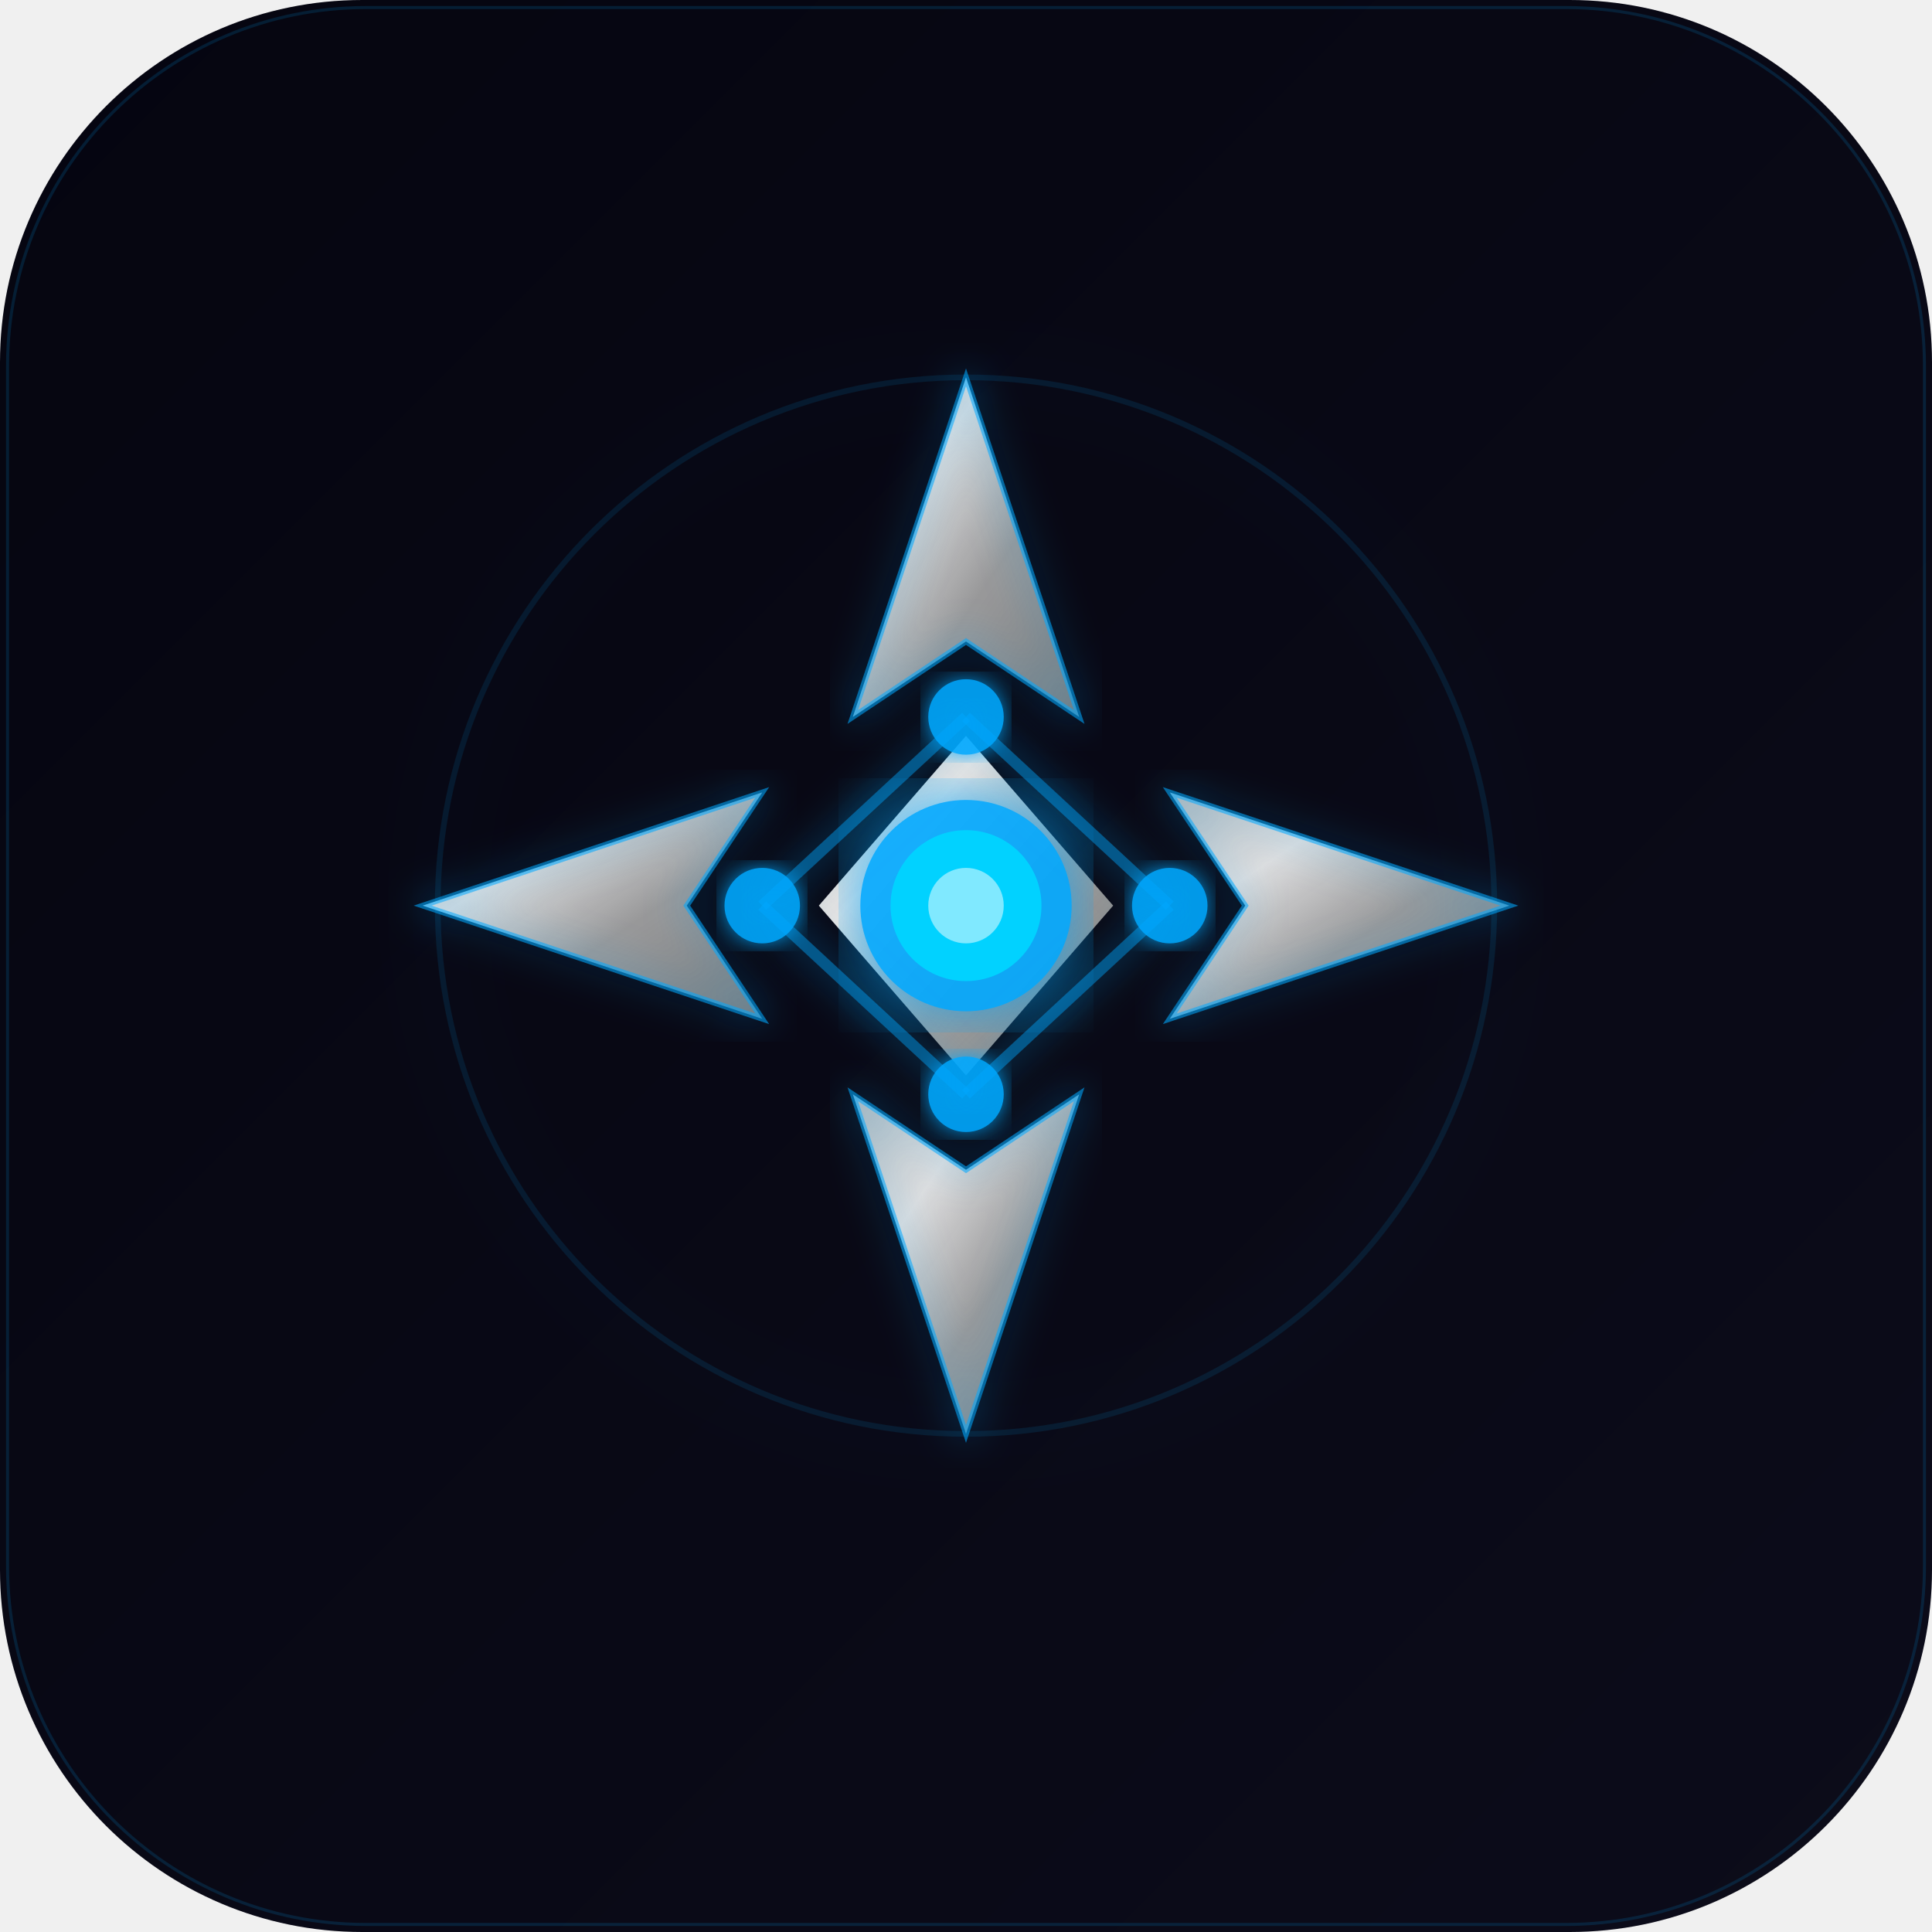
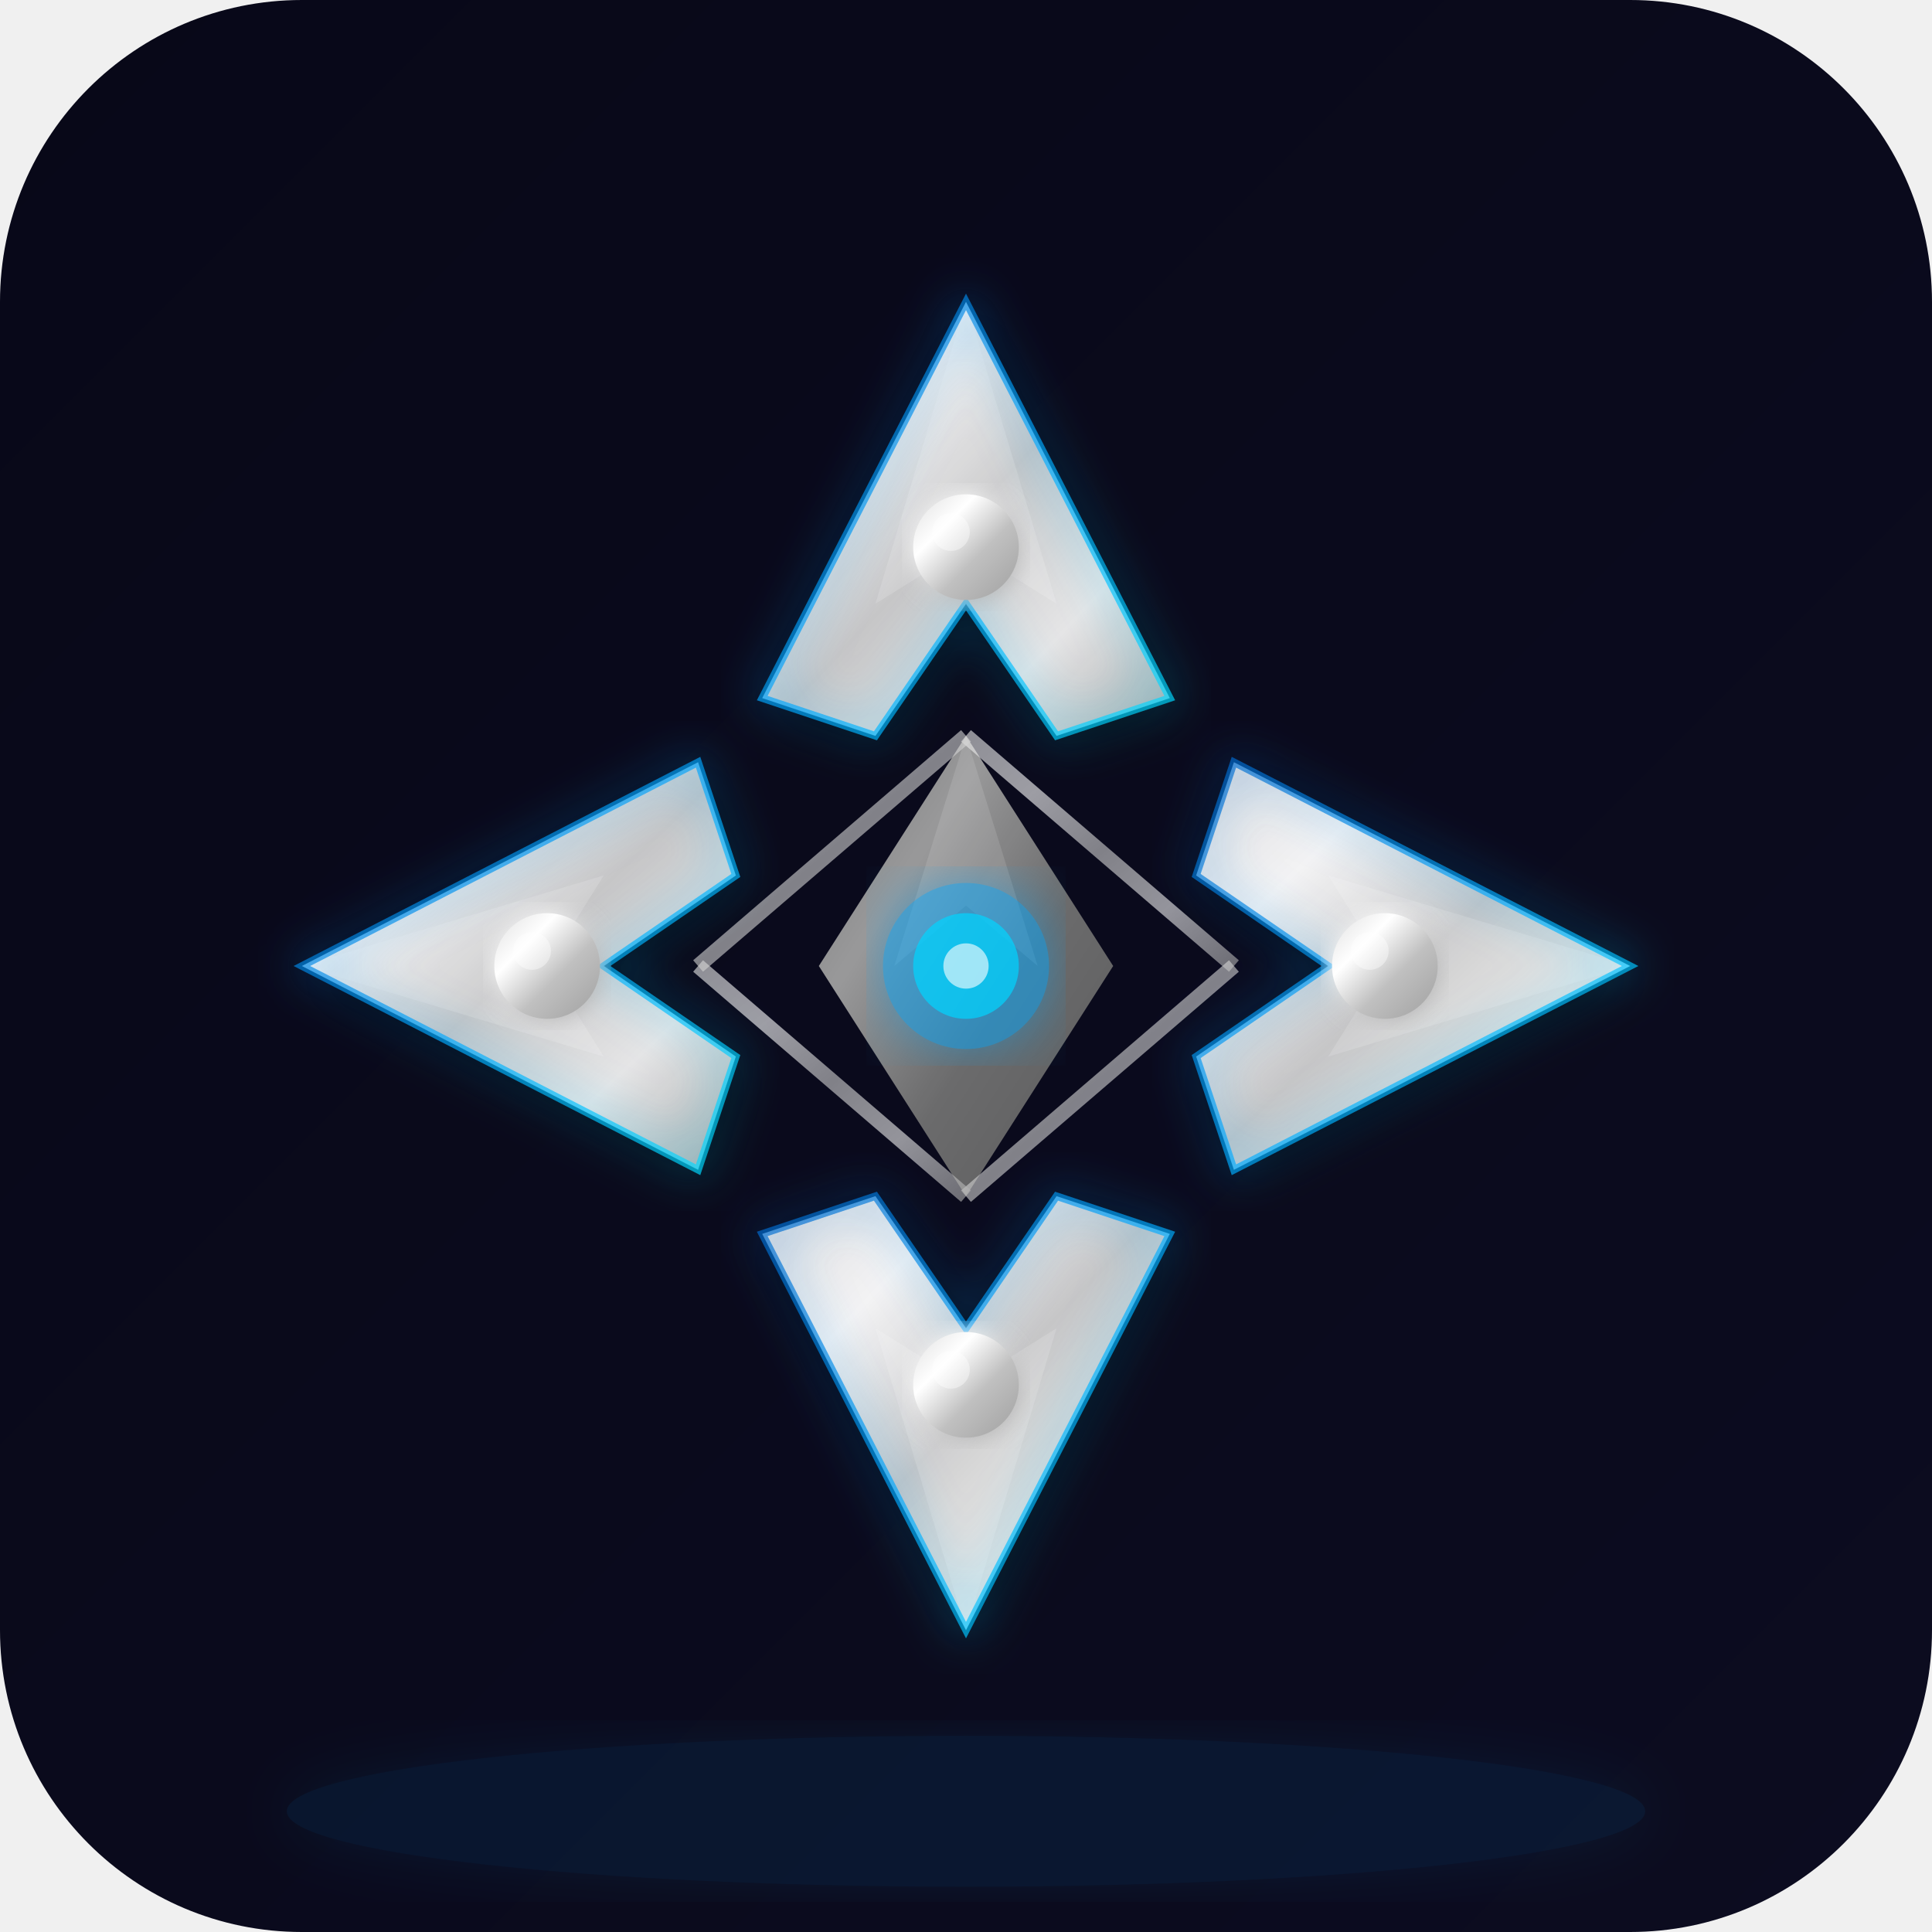
<svg xmlns="http://www.w3.org/2000/svg" width="512" height="512" viewBox="0 0 512 512">
  <defs>
-     <linearGradient id="blueGrad" x1="0%" y1="0%" x2="100%" y2="100%">
-       <stop offset="0%" stop-color="#00a8ff" />
-       <stop offset="50%" stop-color="#00d4ff" />
-       <stop offset="100%" stop-color="#00f0ff" />
+     <linearGradient id="metalLight" x1="0%" y1="0%" x2="100%" y2="100%">
+       <stop offset="0%" stop-color="#e8e8e8" />
+       <stop offset="25%" stop-color="#ffffff" />
+       <stop offset="50%" stop-color="#d0d0d0" />
+       <stop offset="75%" stop-color="#f0f0f0" />
+       <stop offset="100%" stop-color="#b0b0b0" />
    </linearGradient>
-     <linearGradient id="metalGrad" x1="0%" y1="0%" x2="100%" y2="100%">
-       <stop offset="0%" stop-color="#c0c0c0" />
-       <stop offset="30%" stop-color="#e8e8e8" />
-       <stop offset="60%" stop-color="#a0a0a0" />
-       <stop offset="100%" stop-color="#808080" />
+     <linearGradient id="metalDark" x1="0%" y1="0%" x2="100%" y2="100%">
+       <stop offset="0%" stop-color="#808080" />
+       <stop offset="30%" stop-color="#a0a0a0" />
+       <stop offset="60%" stop-color="#707070" />
+       <stop offset="100%" stop-color="#606060" />
+     </linearGradient>
+     <linearGradient id="chromeDot" x1="0%" y1="0%" x2="100%" y2="100%">
+       <stop offset="0%" stop-color="#e0e0e0" />
+       <stop offset="30%" stop-color="#ffffff" />
+       <stop offset="60%" stop-color="#c0c0c0" />
+       <stop offset="100%" stop-color="#a0a0a0" />
+     </linearGradient>
+     <linearGradient id="blueEdge" x1="0%" y1="0%" x2="100%" y2="100%">
+       <stop offset="0%" stop-color="#0066cc" />
+       <stop offset="50%" stop-color="#00a8ff" />
+       <stop offset="100%" stop-color="#00ddff" />
    </linearGradient>
    <linearGradient id="darkBg" x1="0%" y1="0%" x2="100%" y2="100%">
-       <stop offset="0%" stop-color="#050510" />
-       <stop offset="100%" stop-color="#0c0c1a" />
+       <stop offset="0%" stop-color="#080818" />
+       <stop offset="100%" stop-color="#0c0c20" />
    </linearGradient>
    <filter id="glow">
-       <feGaussianBlur stdDeviation="10" result="blur" />
+       <feGaussianBlur stdDeviation="8" result="blur" />
+       <feMerge>
+         <feMergeNode in="blur" />
+         <feMergeNode in="SourceGraphic" />
+       </feMerge>
+     </filter>
+     <filter id="blueGlow">
+       <feGaussianBlur stdDeviation="6" result="blur" />
      <feMerge>
        <feMergeNode in="blur" />
        <feMergeNode in="SourceGraphic" />
      </feMerge>
    </filter>
    <filter id="softGlow">
-       <feGaussianBlur stdDeviation="5" result="blur" />
-       <feMerge>
-         <feMergeNode in="blur" />
-         <feMergeNode in="SourceGraphic" />
-       </feMerge>
-     </filter>
-     <filter id="innerGlow">
      <feGaussianBlur stdDeviation="3" result="blur" />
      <feMerge>
        <feMergeNode in="blur" />
        <feMergeNode in="SourceGraphic" />
      </feMerge>
    </filter>
+     <filter id="metalShadow">
+       <feDropShadow dx="2" dy="4" stdDeviation="6" flood-color="#000" flood-opacity="0.5" />
+     </filter>
  </defs>
-   <rect width="512" height="512" rx="96" fill="url(#darkBg)" />
-   <rect x="2" y="2" width="508" height="508" rx="95" fill="none" stroke="#00a8ff" stroke-width="0.8" opacity="0.15" />
-   <circle cx="256" cy="240" r="140" fill="none" stroke="#00a8ff" stroke-width="1.5" opacity="0.12" filter="url(#glow)" />
-   <path d="M256 100 L286 190 L256 170 L226 190 Z" fill="url(#metalGrad)" opacity="0.95" />
-   <path d="M400 240 L310 270 L330 240 L310 210 Z" fill="url(#metalGrad)" opacity="0.95" />
-   <path d="M256 380 L226 290 L256 310 L286 290 Z" fill="url(#metalGrad)" opacity="0.95" />
-   <path d="M112 240 L202 210 L182 240 L202 270 Z" fill="url(#metalGrad)" opacity="0.95" />
-   <path d="M256 195 L295 240 L256 285 L217 240 Z" fill="url(#metalGrad)" opacity="0.98" />
-   <path d="M256 100 L286 190 L256 170 L226 190 Z" fill="none" stroke="#00a8ff" stroke-width="1.5" opacity="0.6" filter="url(#softGlow)" />
-   <path d="M400 240 L310 270 L330 240 L310 210 Z" fill="none" stroke="#00a8ff" stroke-width="1.5" opacity="0.6" filter="url(#softGlow)" />
-   <path d="M256 380 L226 290 L256 310 L286 290 Z" fill="none" stroke="#00a8ff" stroke-width="1.5" opacity="0.6" filter="url(#softGlow)" />
-   <path d="M112 240 L202 210 L182 240 L202 270 Z" fill="none" stroke="#00a8ff" stroke-width="1.5" opacity="0.6" filter="url(#softGlow)" />
-   <circle cx="256" cy="240" r="28" fill="#00a8ff" filter="url(#glow)" opacity="0.9" />
-   <circle cx="256" cy="240" r="20" fill="#00d4ff" opacity="0.95" />
-   <circle cx="256" cy="240" r="10" fill="white" opacity="0.5" />
-   <circle cx="256" cy="190" r="10" fill="#00a8ff" filter="url(#innerGlow)" opacity="0.9" />
-   <circle cx="310" cy="240" r="10" fill="#00a8ff" filter="url(#innerGlow)" opacity="0.9" />
-   <circle cx="256" cy="290" r="10" fill="#00a8ff" filter="url(#innerGlow)" opacity="0.9" />
-   <circle cx="202" cy="240" r="10" fill="#00a8ff" filter="url(#innerGlow)" opacity="0.9" />
-   <line x1="256" y1="190" x2="310" y2="240" stroke="#00a8ff" stroke-width="3" opacity="0.5" filter="url(#softGlow)" />
-   <line x1="310" y1="240" x2="256" y2="290" stroke="#00a8ff" stroke-width="3" opacity="0.5" filter="url(#softGlow)" />
-   <line x1="256" y1="290" x2="202" y2="240" stroke="#00a8ff" stroke-width="3" opacity="0.5" filter="url(#softGlow)" />
-   <line x1="202" y1="240" x2="256" y2="190" stroke="#00a8ff" stroke-width="3" opacity="0.5" filter="url(#softGlow)" />
+   <rect width="512" height="512" rx="80" fill="url(#darkBg)" />
+   <path d="M256 80 L310 185 L280 195 L256 160 L232 195 L202 185 Z" fill="url(#metalLight)" filter="url(#metalShadow)" opacity="0.95" />
+   <path d="M256 80 L280 160 L256 145 L232 160 Z" fill="white" opacity="0.15" />
+   <path d="M432 256 L327 202 L317 232 L352 256 L317 280 L327 310 Z" fill="url(#metalLight)" filter="url(#metalShadow)" opacity="0.95" />
+   <path d="M432 256 L352 232 L367 256 L352 280 Z" fill="white" opacity="0.15" />
+   <path d="M256 432 L202 327 L232 317 L256 352 L280 317 L310 327 Z" fill="url(#metalLight)" filter="url(#metalShadow)" opacity="0.95" />
+   <path d="M256 432 L232 352 L256 367 L280 352 Z" fill="white" opacity="0.15" />
+   <path d="M80 256 L185 310 L195 280 L160 256 L195 232 L185 202 Z" fill="url(#metalLight)" filter="url(#metalShadow)" opacity="0.95" />
+   <path d="M80 256 L160 280 L145 256 L160 232 Z" fill="white" opacity="0.15" />
+   <path d="M256 80 L310 185 L280 195 L256 160 L232 195 L202 185 Z" fill="none" stroke="url(#blueEdge)" stroke-width="2" opacity="0.7" filter="url(#blueGlow)" />
+   <path d="M432 256 L327 202 L317 232 L352 256 L317 280 L327 310 Z" fill="none" stroke="url(#blueEdge)" stroke-width="2" opacity="0.7" filter="url(#blueGlow)" />
+   <path d="M256 432 L202 327 L232 317 L256 352 L280 317 L310 327 Z" fill="none" stroke="url(#blueEdge)" stroke-width="2" opacity="0.7" filter="url(#blueGlow)" />
+   <path d="M80 256 L185 310 L195 280 L160 256 L195 232 L185 202 Z" fill="none" stroke="url(#blueEdge)" stroke-width="2" opacity="0.7" filter="url(#blueGlow)" />
+   <path d="M256 195 L295 256 L256 317 L217 256 Z" fill="url(#metalDark)" opacity="0.95" />
+   <path d="M256 195 L275 256 L256 240 L237 256 Z" fill="white" opacity="0.12" />
+   <line x1="256" y1="195" x2="327" y2="256" stroke="url(#metalLight)" stroke-width="4" opacity="0.6" />
+   <line x1="327" y1="256" x2="256" y2="317" stroke="url(#metalLight)" stroke-width="4" opacity="0.6" />
+   <line x1="256" y1="317" x2="185" y2="256" stroke="url(#metalLight)" stroke-width="4" opacity="0.6" />
+   <line x1="185" y1="256" x2="256" y2="195" stroke="url(#metalLight)" stroke-width="4" opacity="0.6" />
+   <circle cx="256" cy="145" r="14" fill="url(#chromeDot)" filter="url(#softGlow)" />
+   <circle cx="252" cy="141" r="5" fill="white" opacity="0.4" />
+   <circle cx="367" cy="256" r="14" fill="url(#chromeDot)" filter="url(#softGlow)" />
+   <circle cx="363" cy="252" r="5" fill="white" opacity="0.4" />
+   <circle cx="256" cy="367" r="14" fill="url(#chromeDot)" filter="url(#softGlow)" />
+   <circle cx="252" cy="363" r="5" fill="white" opacity="0.4" />
+   <circle cx="145" cy="256" r="14" fill="url(#chromeDot)" filter="url(#softGlow)" />
+   <circle cx="141" cy="252" r="5" fill="white" opacity="0.4" />
+   <circle cx="256" cy="256" r="22" fill="#00a8ff" filter="url(#glow)" opacity="0.5" />
+   <circle cx="256" cy="256" r="14" fill="#00d4ff" opacity="0.7" />
+   <circle cx="256" cy="256" r="6" fill="white" opacity="0.6" />
+   <ellipse cx="256" cy="480" rx="180" ry="20" fill="#00a8ff" opacity="0.08" filter="url(#glow)" />
</svg>
